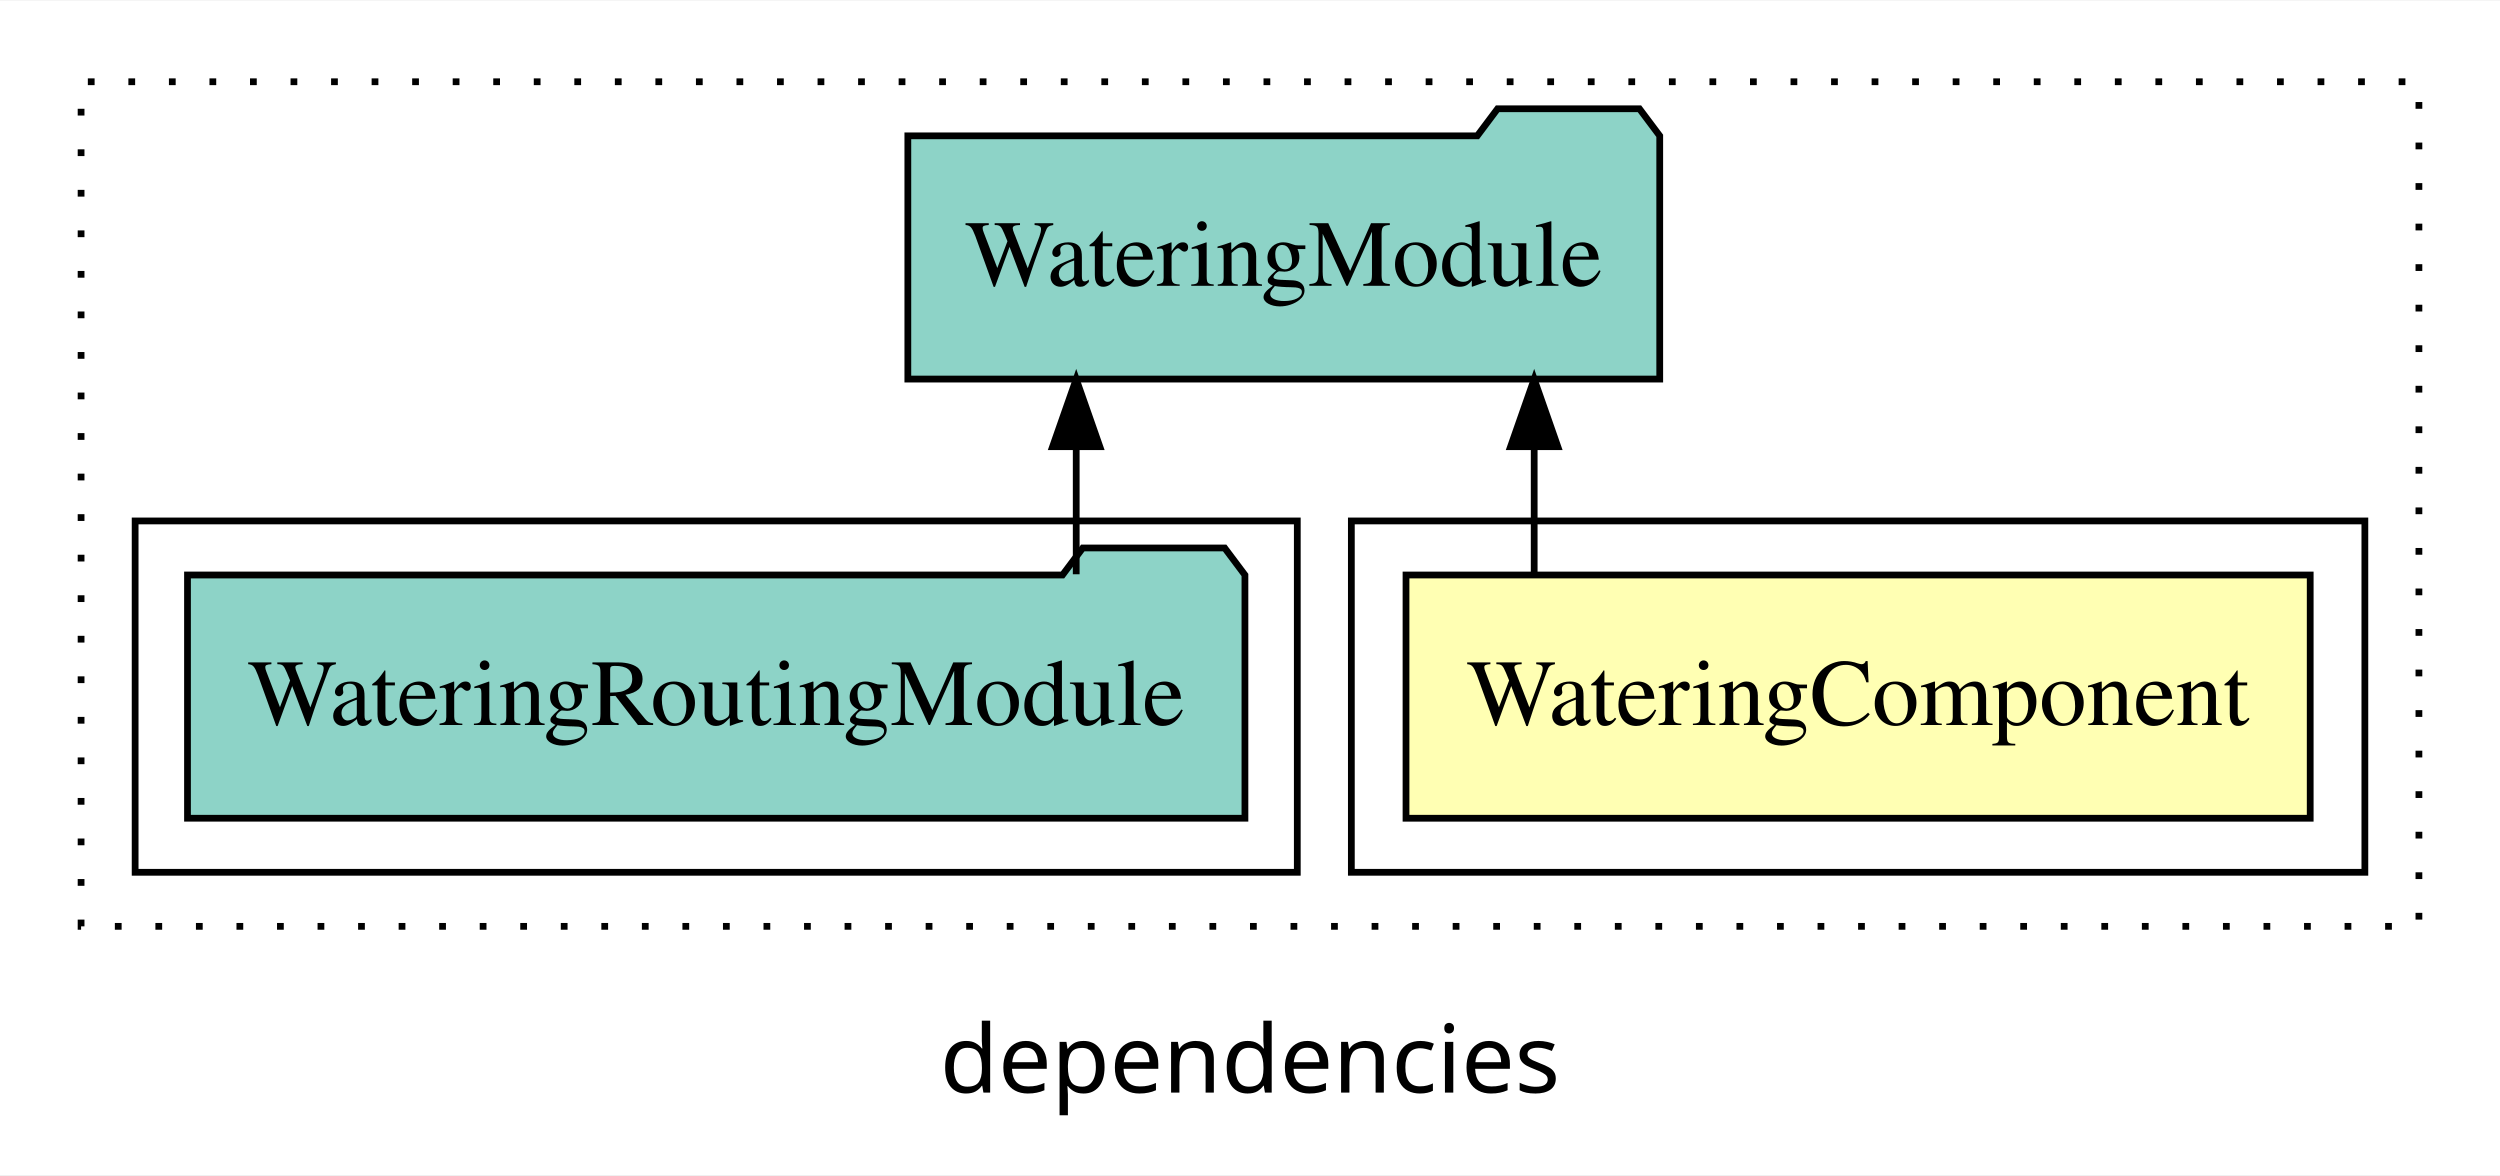
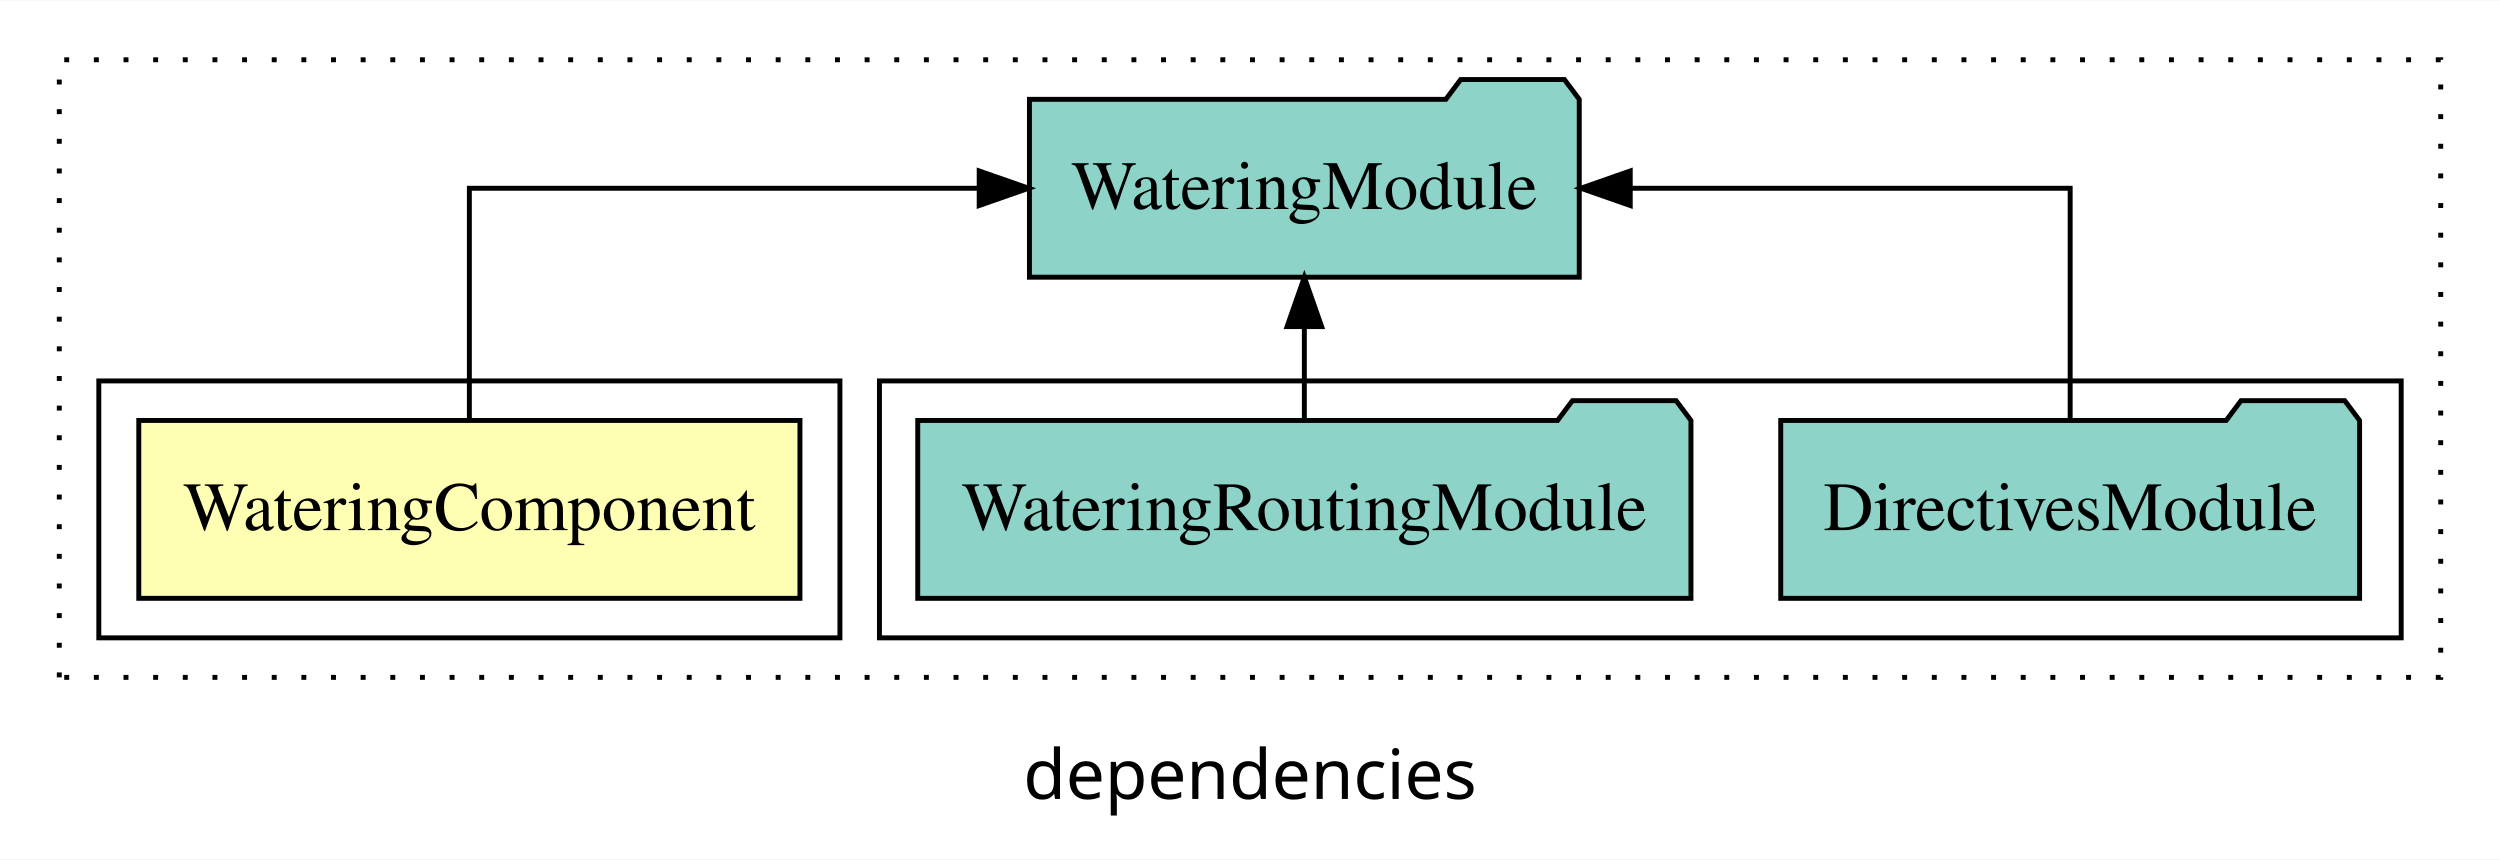
- <svg xmlns="http://www.w3.org/2000/svg" width="370pt" height="174pt" viewBox="0.00 0.00 370.00 173.80">
+ <svg xmlns="http://www.w3.org/2000/svg" width="506pt" height="174pt" viewBox="0.00 0.00 506.00 173.80">
  <g id="graph0" class="graph" transform="scale(1 1) rotate(0) translate(4 169.8)">
-     <polygon fill="white" stroke="transparent" points="-4,4 -4,-169.8 366,-169.8 366,4 -4,4" />
-     <text text-anchor="middle" x="181" y="-8.2" font-family="sans-serif" font-size="14.00">dependencies</text>
+     <polygon fill="white" stroke="transparent" points="-4,4 -4,-169.8 502,-169.8 502,4 -4,4" />
+     <text text-anchor="middle" x="249" y="-8.2" font-family="sans-serif" font-size="14.00">dependencies</text>
    <g id="clust1" class="cluster">
-       <polygon fill="none" stroke="black" stroke-dasharray="1,5" points="8,-32.8 8,-157.8 354,-157.8 354,-32.8 8,-32.8" />
+       <polygon fill="none" stroke="black" stroke-dasharray="1,5" points="8,-32.8 8,-157.8 490,-157.8 490,-32.8 8,-32.8" />
+     </g>
+     <g id="clust4" class="cluster">
+       <polygon fill="none" stroke="black" points="174,-40.8 174,-92.8 482,-92.8 482,-40.8 174,-40.8" />
    </g>
    <g id="clust2" class="cluster">
-       <polygon fill="none" stroke="black" points="196,-40.8 196,-92.8 346,-92.8 346,-40.8 196,-40.8" />
-     </g>
-     <g id="clust4" class="cluster">
-       <polygon fill="none" stroke="black" points="16,-40.8 16,-92.8 188,-92.8 188,-40.8 16,-40.8" />
+       <polygon fill="none" stroke="black" points="16,-40.8 16,-92.8 166,-92.8 166,-40.8 16,-40.8" />
    </g>
    <g id="node1" class="node">
-       <polygon fill="#ffffb3" stroke="black" points="337.91,-84.8 204.09,-84.8 204.09,-48.8 337.91,-48.8 337.91,-84.8" />
-       <text text-anchor="middle" x="271" y="-62.6" font-family="Times,serif" font-size="14.00">WateringComponent</text>
+       <polygon fill="#ffffb3" stroke="black" points="157.91,-84.8 24.09,-84.8 24.09,-48.8 157.91,-48.8 157.91,-84.8" />
+       <text text-anchor="middle" x="91" y="-62.6" font-family="Times,serif" font-size="14.00">WateringComponent</text>
    </g>
    <g id="node2" class="node">
-       <polygon fill="#8dd3c7" stroke="black" points="241.64,-149.8 238.64,-153.8 217.64,-153.8 214.64,-149.8 130.36,-149.8 130.36,-113.8 241.64,-113.8 241.64,-149.8" />
-       <text text-anchor="middle" x="186" y="-127.6" font-family="Times,serif" font-size="14.00">WateringModule</text>
+       <polygon fill="#8dd3c7" stroke="black" points="315.64,-149.8 312.64,-153.8 291.64,-153.8 288.64,-149.8 204.36,-149.8 204.36,-113.8 315.64,-113.8 315.64,-149.8" />
+       <text text-anchor="middle" x="260" y="-127.6" font-family="Times,serif" font-size="14.00">WateringModule</text>
    </g>
    <g id="edge1" class="edge">
-       <path fill="none" stroke="black" d="M223.06,-84.91C223.06,-84.91 223.06,-103.79 223.06,-103.79" />
-       <polygon fill="black" stroke="black" points="219.56,-103.79 223.06,-113.79 226.56,-103.79 219.56,-103.79" />
+       <path fill="none" stroke="black" d="M91,-84.91C91,-104.14 91,-131.8 91,-131.8 91,-131.8 194.19,-131.8 194.19,-131.8" />
+       <polygon fill="black" stroke="black" points="194.19,-135.3 204.19,-131.8 194.19,-128.3 194.19,-135.3" />
    </g>
    <g id="node3" class="node">
-       <polygon fill="#8dd3c7" stroke="black" points="180.25,-84.8 177.25,-88.8 156.25,-88.8 153.25,-84.8 23.75,-84.8 23.75,-48.8 180.25,-48.8 180.25,-84.8" />
-       <text text-anchor="middle" x="102" y="-62.6" font-family="Times,serif" font-size="14.00">WateringRoutingModule</text>
+       <polygon fill="#8dd3c7" stroke="black" points="473.58,-84.8 470.58,-88.8 449.58,-88.8 446.58,-84.8 356.42,-84.8 356.42,-48.8 473.58,-48.8 473.58,-84.8" />
+       <text text-anchor="middle" x="415" y="-62.6" font-family="Times,serif" font-size="14.00">DirectivesModule</text>
    </g>
    <g id="edge2" class="edge">
-       <path fill="none" stroke="black" d="M155.28,-84.91C155.28,-84.91 155.28,-103.79 155.28,-103.79" />
-       <polygon fill="black" stroke="black" points="151.78,-103.79 155.28,-113.79 158.78,-103.79 151.78,-103.79" />
+       <path fill="none" stroke="black" d="M415,-84.91C415,-104.14 415,-131.8 415,-131.8 415,-131.8 325.96,-131.8 325.96,-131.8" />
+       <polygon fill="black" stroke="black" points="325.96,-128.3 315.96,-131.8 325.96,-135.3 325.96,-128.3" />
+     </g>
+     <g id="node4" class="node">
+       <polygon fill="#8dd3c7" stroke="black" points="338.25,-84.8 335.25,-88.8 314.25,-88.8 311.25,-84.8 181.75,-84.8 181.75,-48.8 338.25,-48.8 338.25,-84.8" />
+       <text text-anchor="middle" x="260" y="-62.6" font-family="Times,serif" font-size="14.00">WateringRoutingModule</text>
+     </g>
+     <g id="edge3" class="edge">
+       <path fill="none" stroke="black" d="M260,-84.91C260,-84.91 260,-103.79 260,-103.79" />
+       <polygon fill="black" stroke="black" points="256.5,-103.79 260,-113.79 263.5,-103.79 256.5,-103.79" />
    </g>
  </g>
</svg>
